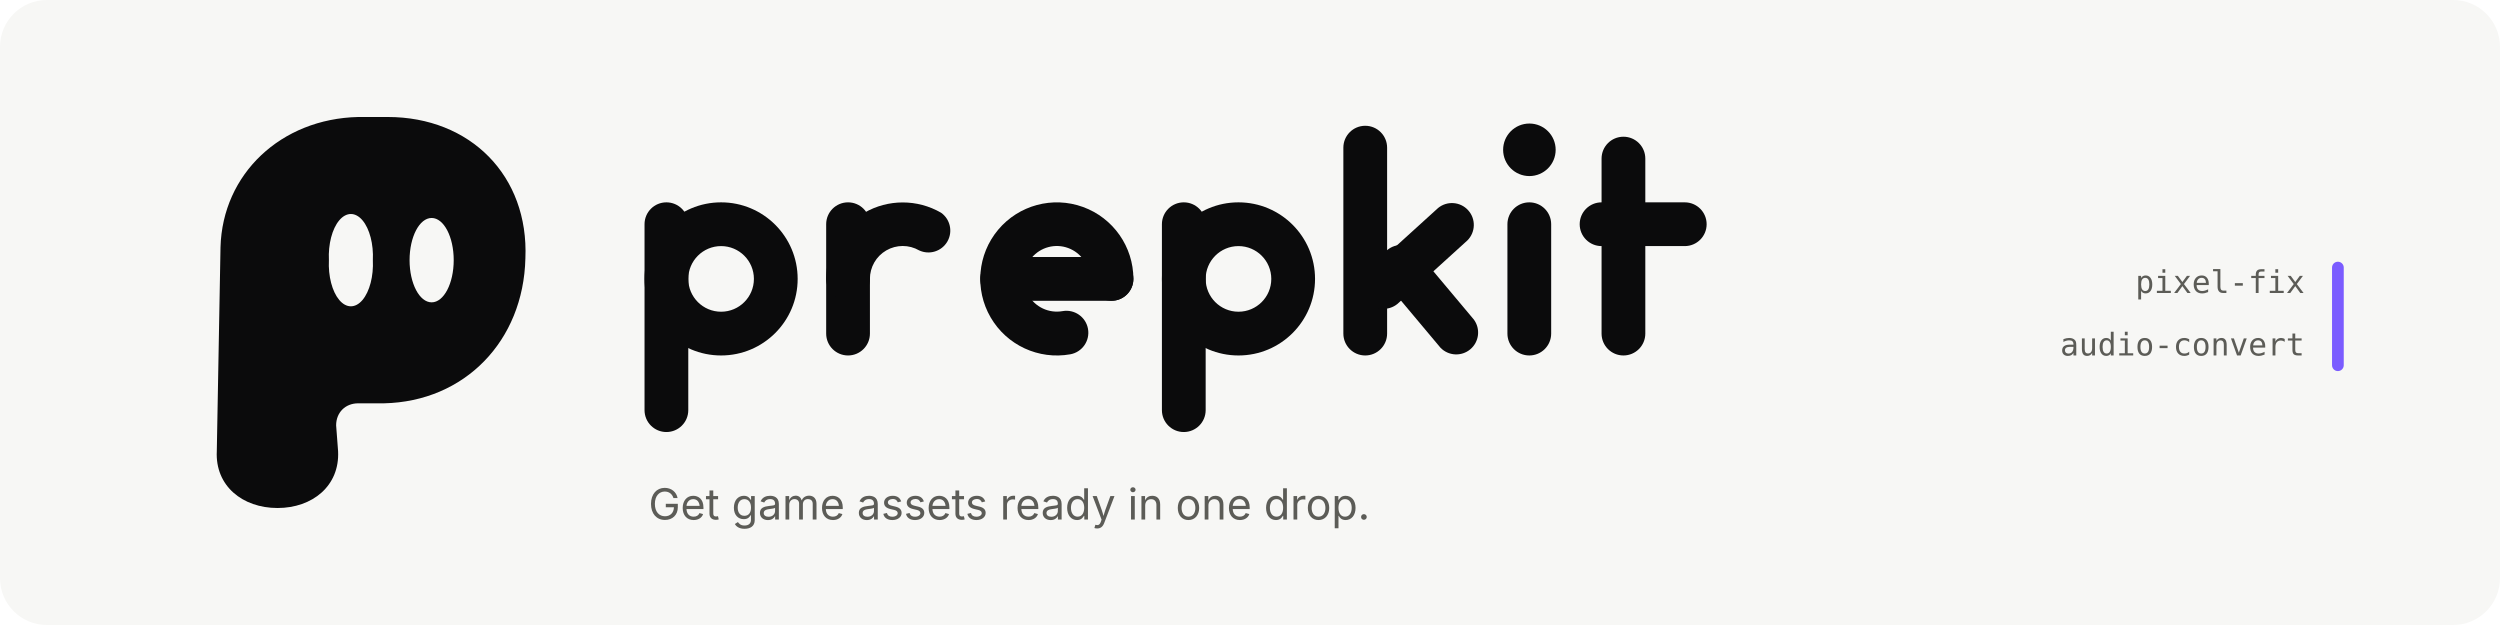
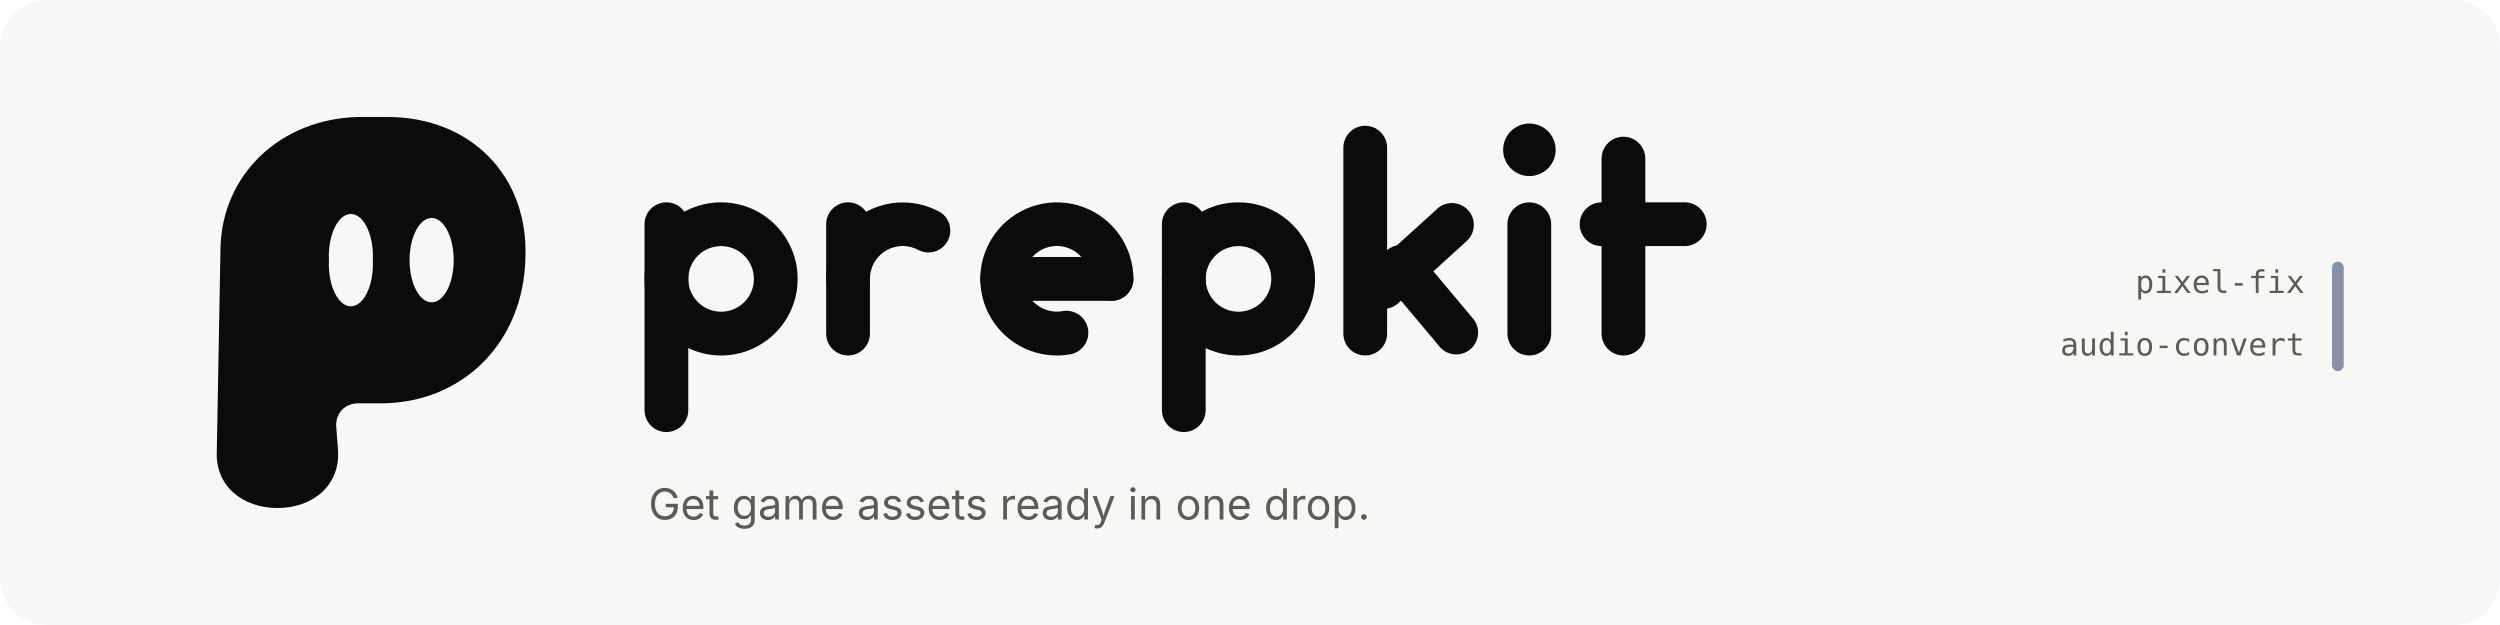
<svg xmlns="http://www.w3.org/2000/svg" width="1280" height="320" viewBox="0 0 1280 320" role="img" aria-labelledby="t d">
  <rect width="1280" height="320" rx="24" fill="#f7f7f5" />
  <g fill="#0b0b0c">
    <path fill-rule="evenodd" d="M142.1 260.1C124.2 260.1 110.1 248.8 111 231L112.9 126.6C113.9 89 143.9 60.8 183.4 59.9H198.5C240.8 59.9 270.8 90 269 132.3C268 174.6 237.9 205.6 196.6 206.5H183.4C176.8 206.5 172.1 211.2 172.1 217.8L173.1 231C174 248.8 159.9 260.1 142.1 260.1ZM168.4 133.2A11.3 21.6 0 1 0 190.9 133.2A11.3 21.6 0 1 0 168.4 133.2ZM209.7 133.2A11.3 21.6 0 1 0 232.3 133.2A11.3 21.6 0 1 0 209.7 133.2Z" />
    <path d="M330 114.8L330 210A11.2 11.2 0 0 0 352.4 210L352.4 114.8A11.2 11.2 0 0 0 330 114.8Z" />
    <path fill-rule="evenodd" d="M330 142.8A39.2 39.2 0 1 0 408.4 142.8A39.2 39.2 0 1 0 330 142.8ZM352.4 142.8A16.8 16.8 0 1 0 386 142.8A16.8 16.8 0 1 0 352.4 142.8Z" />
    <path d="M423 114.8L423 170.8A11.2 11.2 0 0 0 445.4 170.8L445.4 114.8A11.2 11.2 0 0 0 423 114.8Z" />
    <path d="M423 142.8A39.2 39.2 0 0 1 481.8 108.9A11.2 11.2 0 0 1 470.6 128.2A16.8 16.8 0 0 0 445.4 142.8A11.2 11.2 0 0 1 423 142.8Z" />
    <path d="M548 181.4A39.2 39.2 0 1 1 580.3 142.8A11.2 11.2 0 0 1 557.9 142.8A16.8 16.8 0 1 0 544 159.3A11.2 11.2 0 0 1 548 181.4Z" />
    <path d="M513.1 154L569.1 154A11.2 11.2 0 0 0 569.1 131.6L513.1 131.6A11.2 11.2 0 0 0 513.1 154Z" />
    <path d="M594.9 114.8L594.9 210A11.2 11.2 0 0 0 617.3 210L617.3 114.8A11.2 11.2 0 0 0 594.9 114.8Z" />
    <path fill-rule="evenodd" d="M594.9 142.8A39.2 39.2 0 1 0 673.3 142.8A39.2 39.2 0 1 0 594.9 142.8ZM617.3 142.8A16.8 16.8 0 1 0 650.9 142.8A16.8 16.8 0 1 0 617.3 142.8Z" />
    <path d="M687.8 75.6L687.8 170.8A11.2 11.2 0 0 0 710.2 170.8L710.2 75.6A11.2 11.2 0 0 0 687.8 75.6Z" />
    <path d="M715.5 155.6L751.3 123.1A11.2 11.2 0 0 0 736.3 106.5L700.5 139A11.2 11.2 0 0 0 715.5 155.6Z" />
    <path d="M708.4 143.3L737.5 178A11.2 11.2 0 0 0 754.6 163.6L725.5 128.9A11.2 11.2 0 0 0 708.4 143.3Z" />
    <path d="M771.8 114.8L771.8 170.8A11.2 11.2 0 0 0 794.2 170.8L794.2 114.8A11.2 11.2 0 0 0 771.8 114.8Z" />
    <path d="M769.6 76.7A13.4 13.4 0 1 0 796.5 76.7A13.4 13.4 0 1 0 769.6 76.7Z" />
    <path d="M820 81.2L820 170.8A11.2 11.2 0 0 0 842.4 170.8L842.4 81.2A11.2 11.2 0 0 0 820 81.2Z" />
    <path d="M820 126L862.6 126A11.2 11.2 0 0 0 862.6 103.6L820 103.6A11.2 11.2 0 0 0 820 126Z" />
  </g>
  <text x="332" y="266" fill="#5c5c57" font-family="'Segoe UI', Inter, 'Helvetica Neue', Helvetica, Arial, sans-serif" font-size="22">Get game assets ready in one drop.</text>
  <g font-family="'JetBrains Mono', Consolas, Menlo, monospace" font-size="16" fill="#5c5c57" text-anchor="end">
    <text x="1180" y="150">pixel-fix</text>
    <text x="1180" y="182">audio-convert</text>
  </g>
-   <rect x="1194" y="134" width="6" height="56" rx="3" fill="#7b5cff" />
+   <rect x="1194" y="134" width="6" height="56" rx="3" fill="#8691a6" />
</svg>
